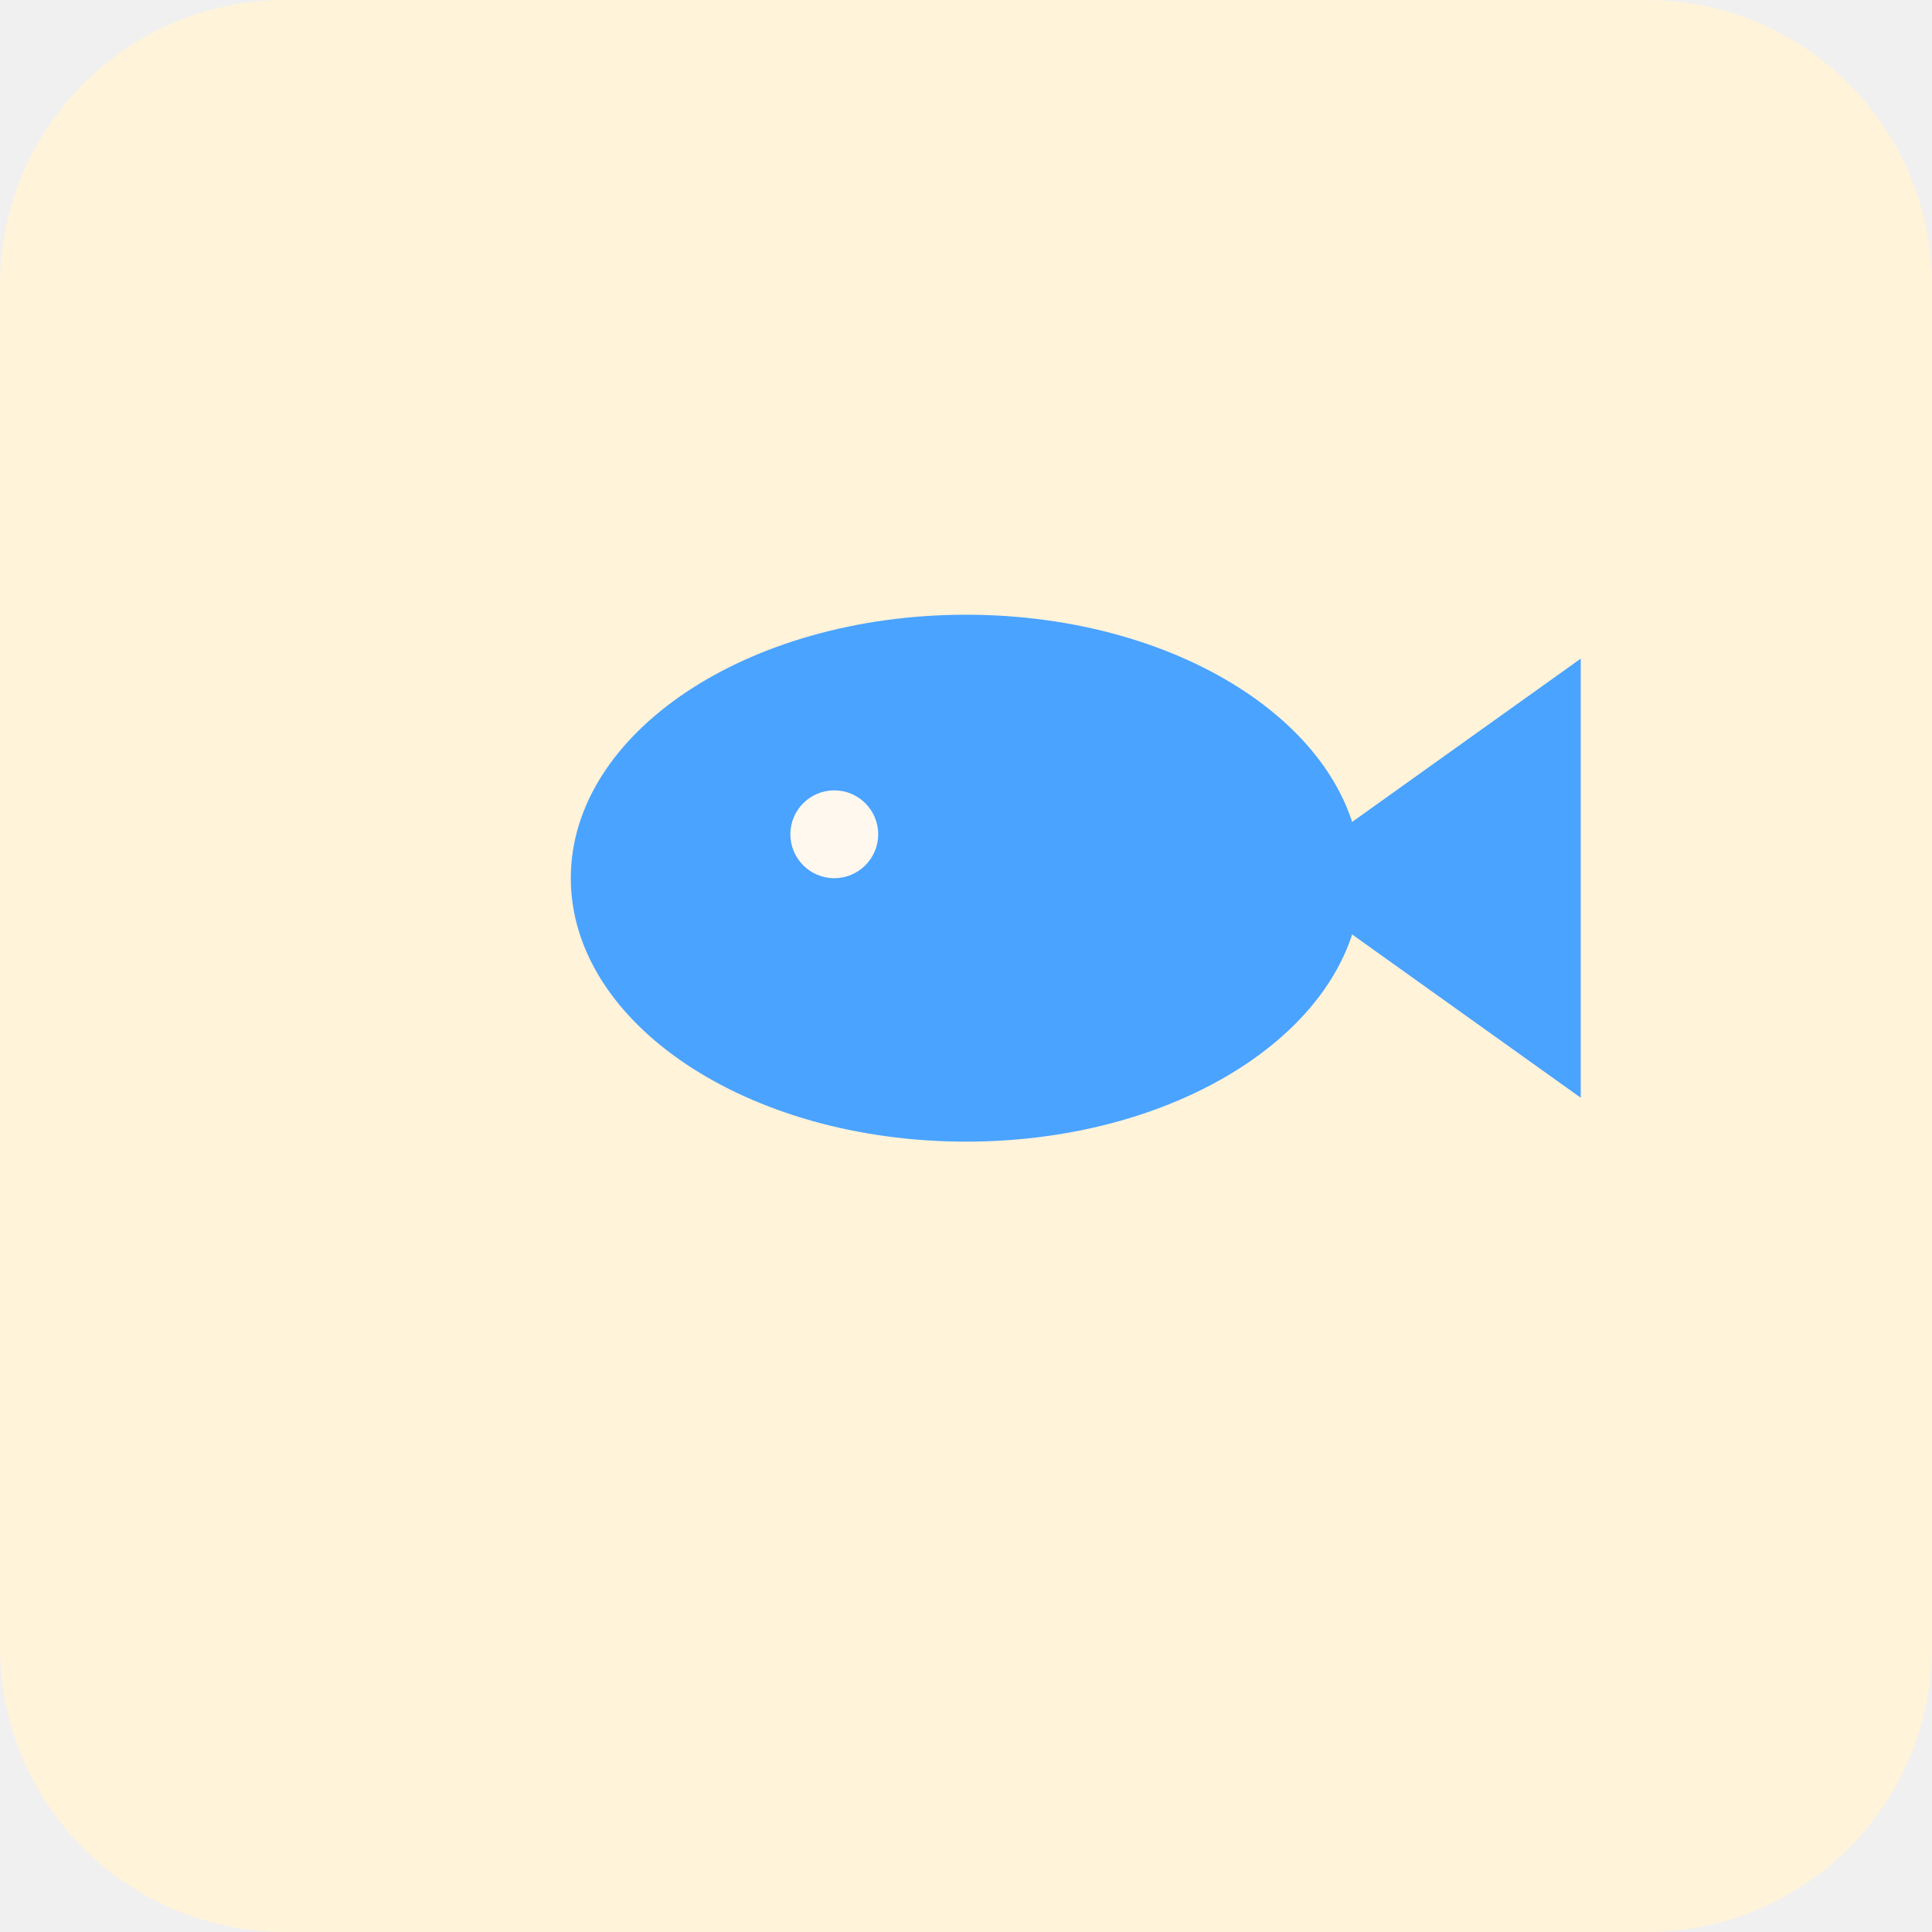
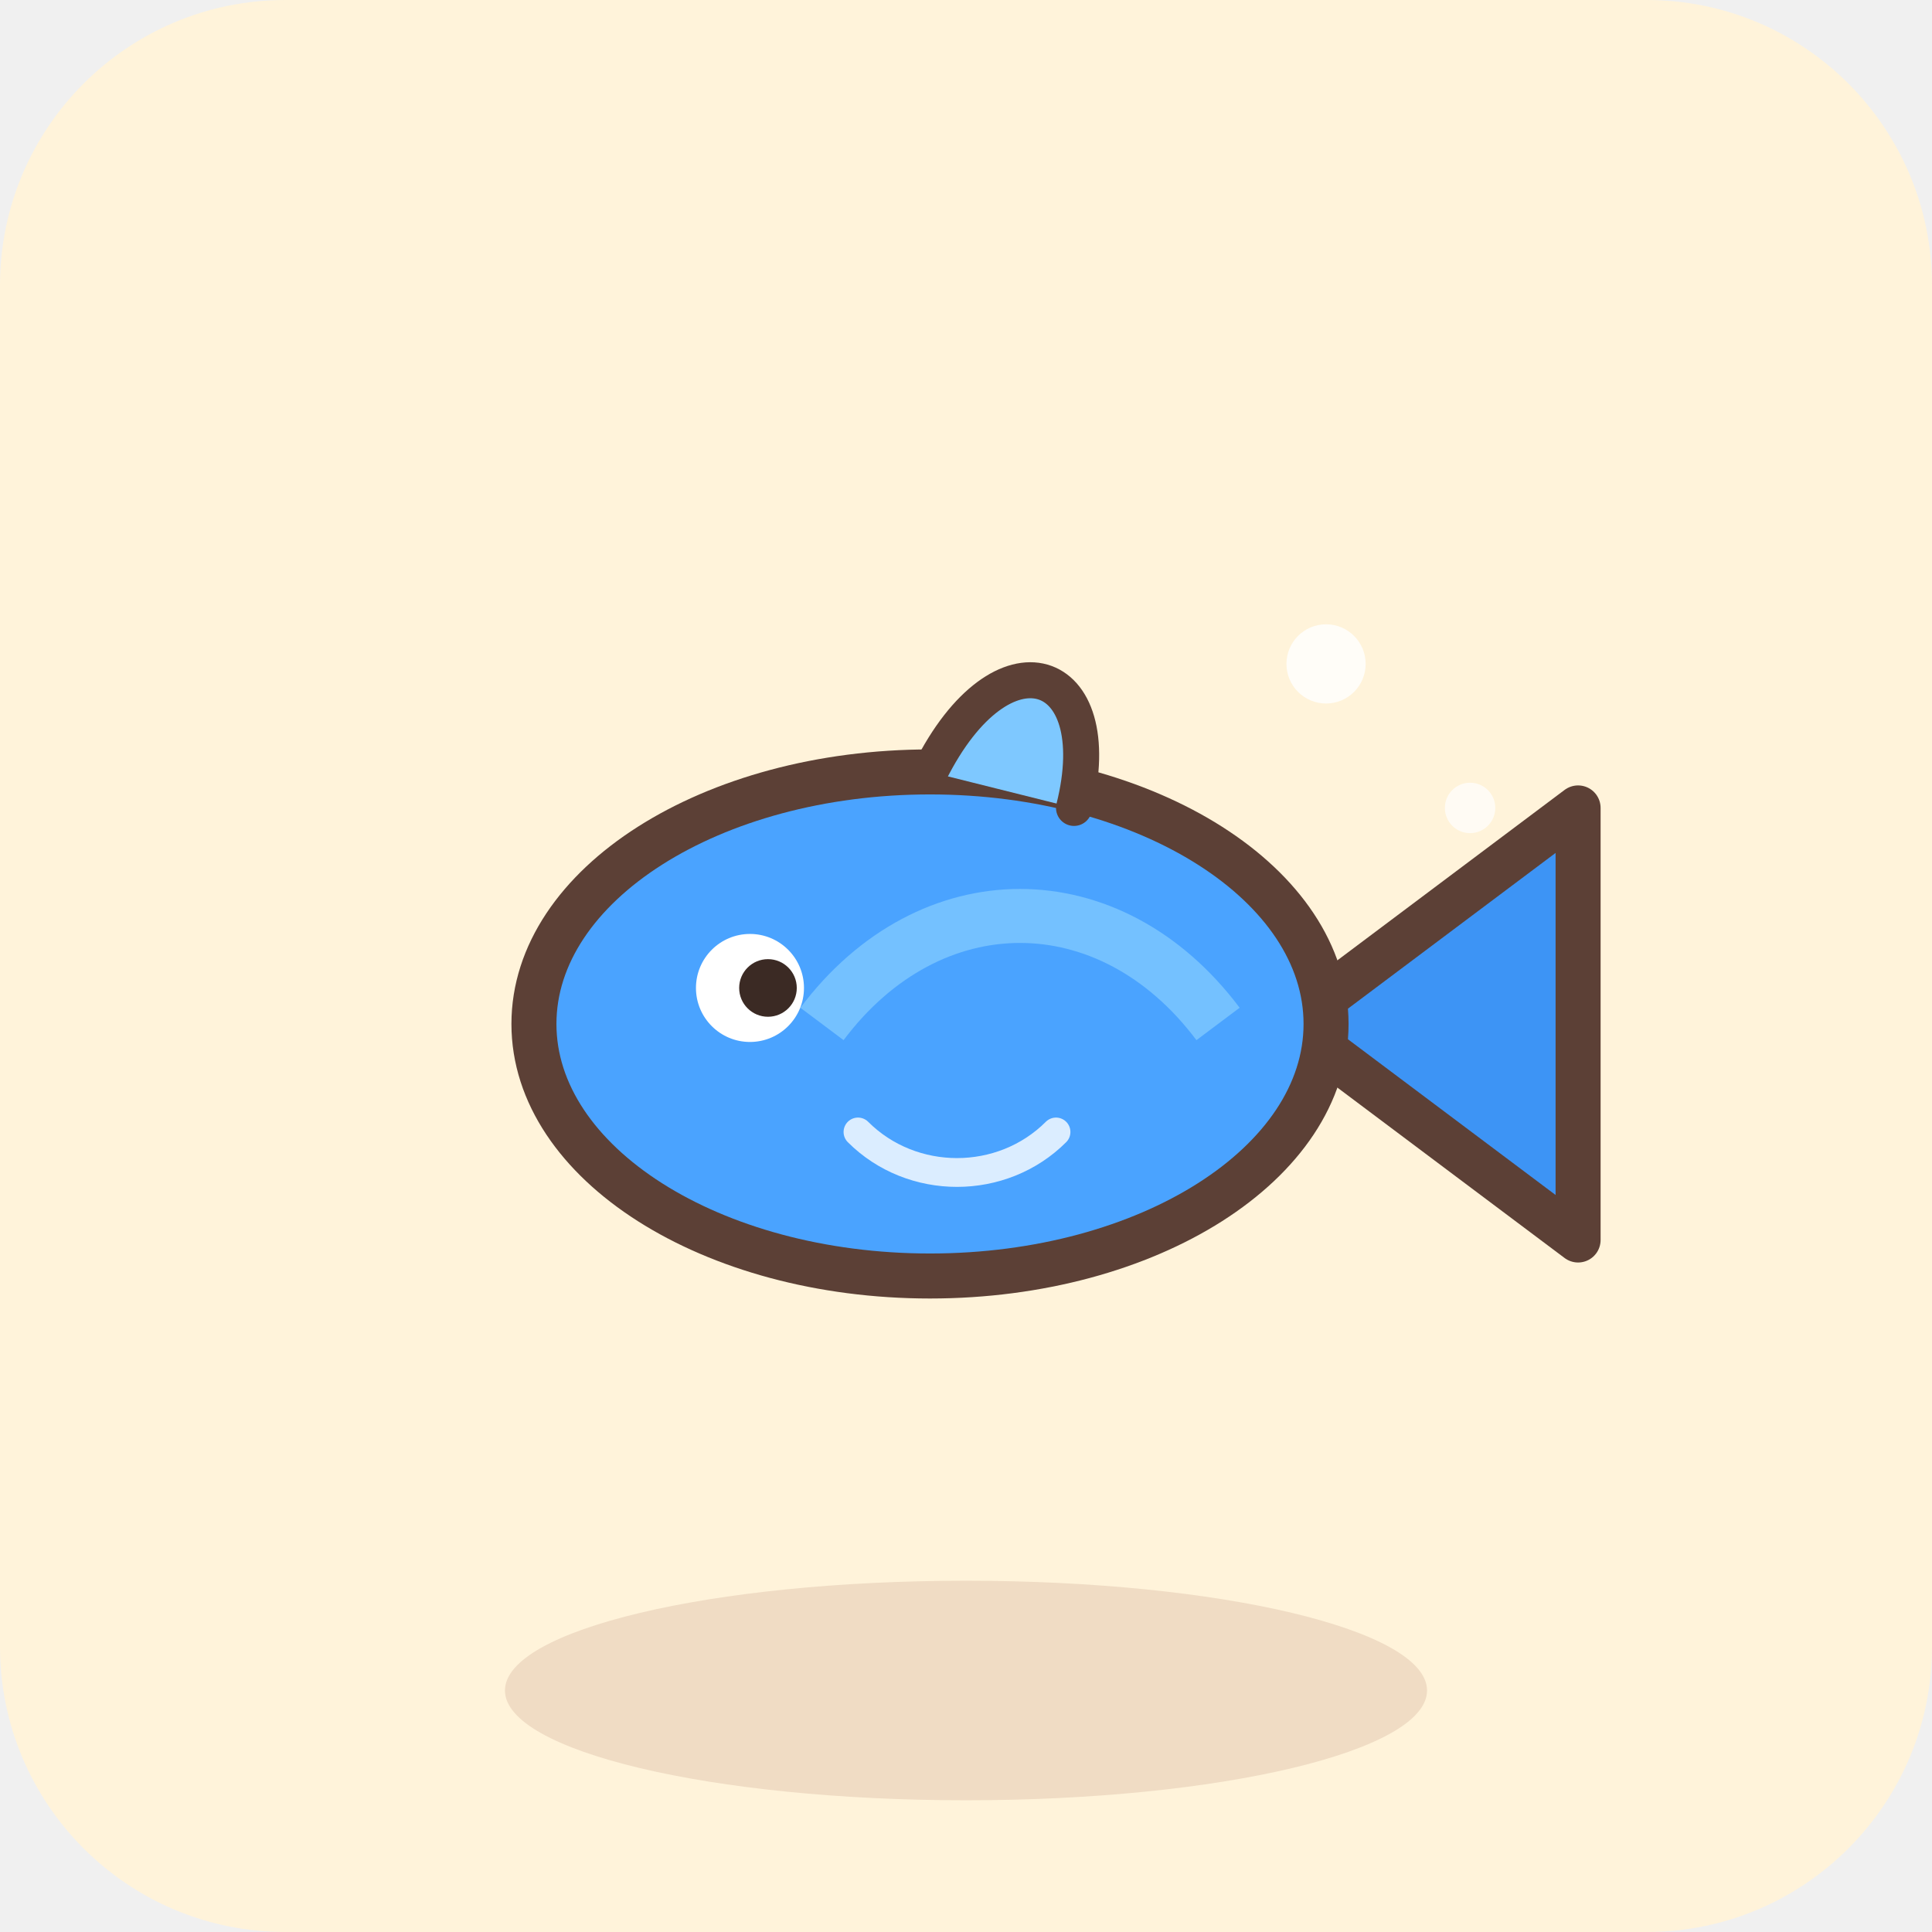
<svg xmlns="http://www.w3.org/2000/svg" viewBox="0 0 88 88">
  <rect width="88" height="88" rx="13" fill="#fff3da" />
-   <ellipse cx="44" cy="40" rx="18" ry="12" fill="#4aa3ff" />
-   <polygon points="58,40 72,30 72,50" fill="#4aa3ff" />
-   <circle cx="38" cy="38" r="2" fill="#fff8ef" />
+   <ellipse cx="44" cy="77" rx="21" ry="5" fill="#f0dcc4" />
+   <g transform="translate(44 45) scale(0.82)">
+     <g>
+       <path d="M18 2l16-12v24z" fill="#3d94f5" stroke="#5c4036" stroke-width="2.5" stroke-linejoin="round" stroke-linecap="round" />
+       <ellipse cx="-2" cy="2" rx="22" ry="14" fill="#4aa3ff" stroke="#5c4036" stroke-width="2.5" stroke-linejoin="round" stroke-linecap="round" />
+       <path d="M-8 2c6-8 16-8 22 0" stroke="#7ec8ff" stroke-width="3" fill="none" opacity="0.8" />
+       <path d="M-2 -12c4-8 10-6 8 2" fill="#7ec8ff" stroke="#5c4036" stroke-width="2" stroke-linejoin="round" stroke-linecap="round" />
+       <circle cx="-12" cy="0" r="3" fill="#fff" />
+       <circle cx="-11" cy="0" r="1.6" fill="#3b2a24" />
+       <path d="M-6 8c3 3 8 3 11 0" stroke="#fff" stroke-width="1.6" fill="none" stroke-linecap="round" opacity="0.8" />
+       <circle cx="20" cy="-18" r="2.2" fill="#fff" opacity="0.8" />
+       <circle cx="28" cy="-10" r="1.4" fill="#fff" opacity="0.7" />
+     </g>
+   </g>
</svg>
